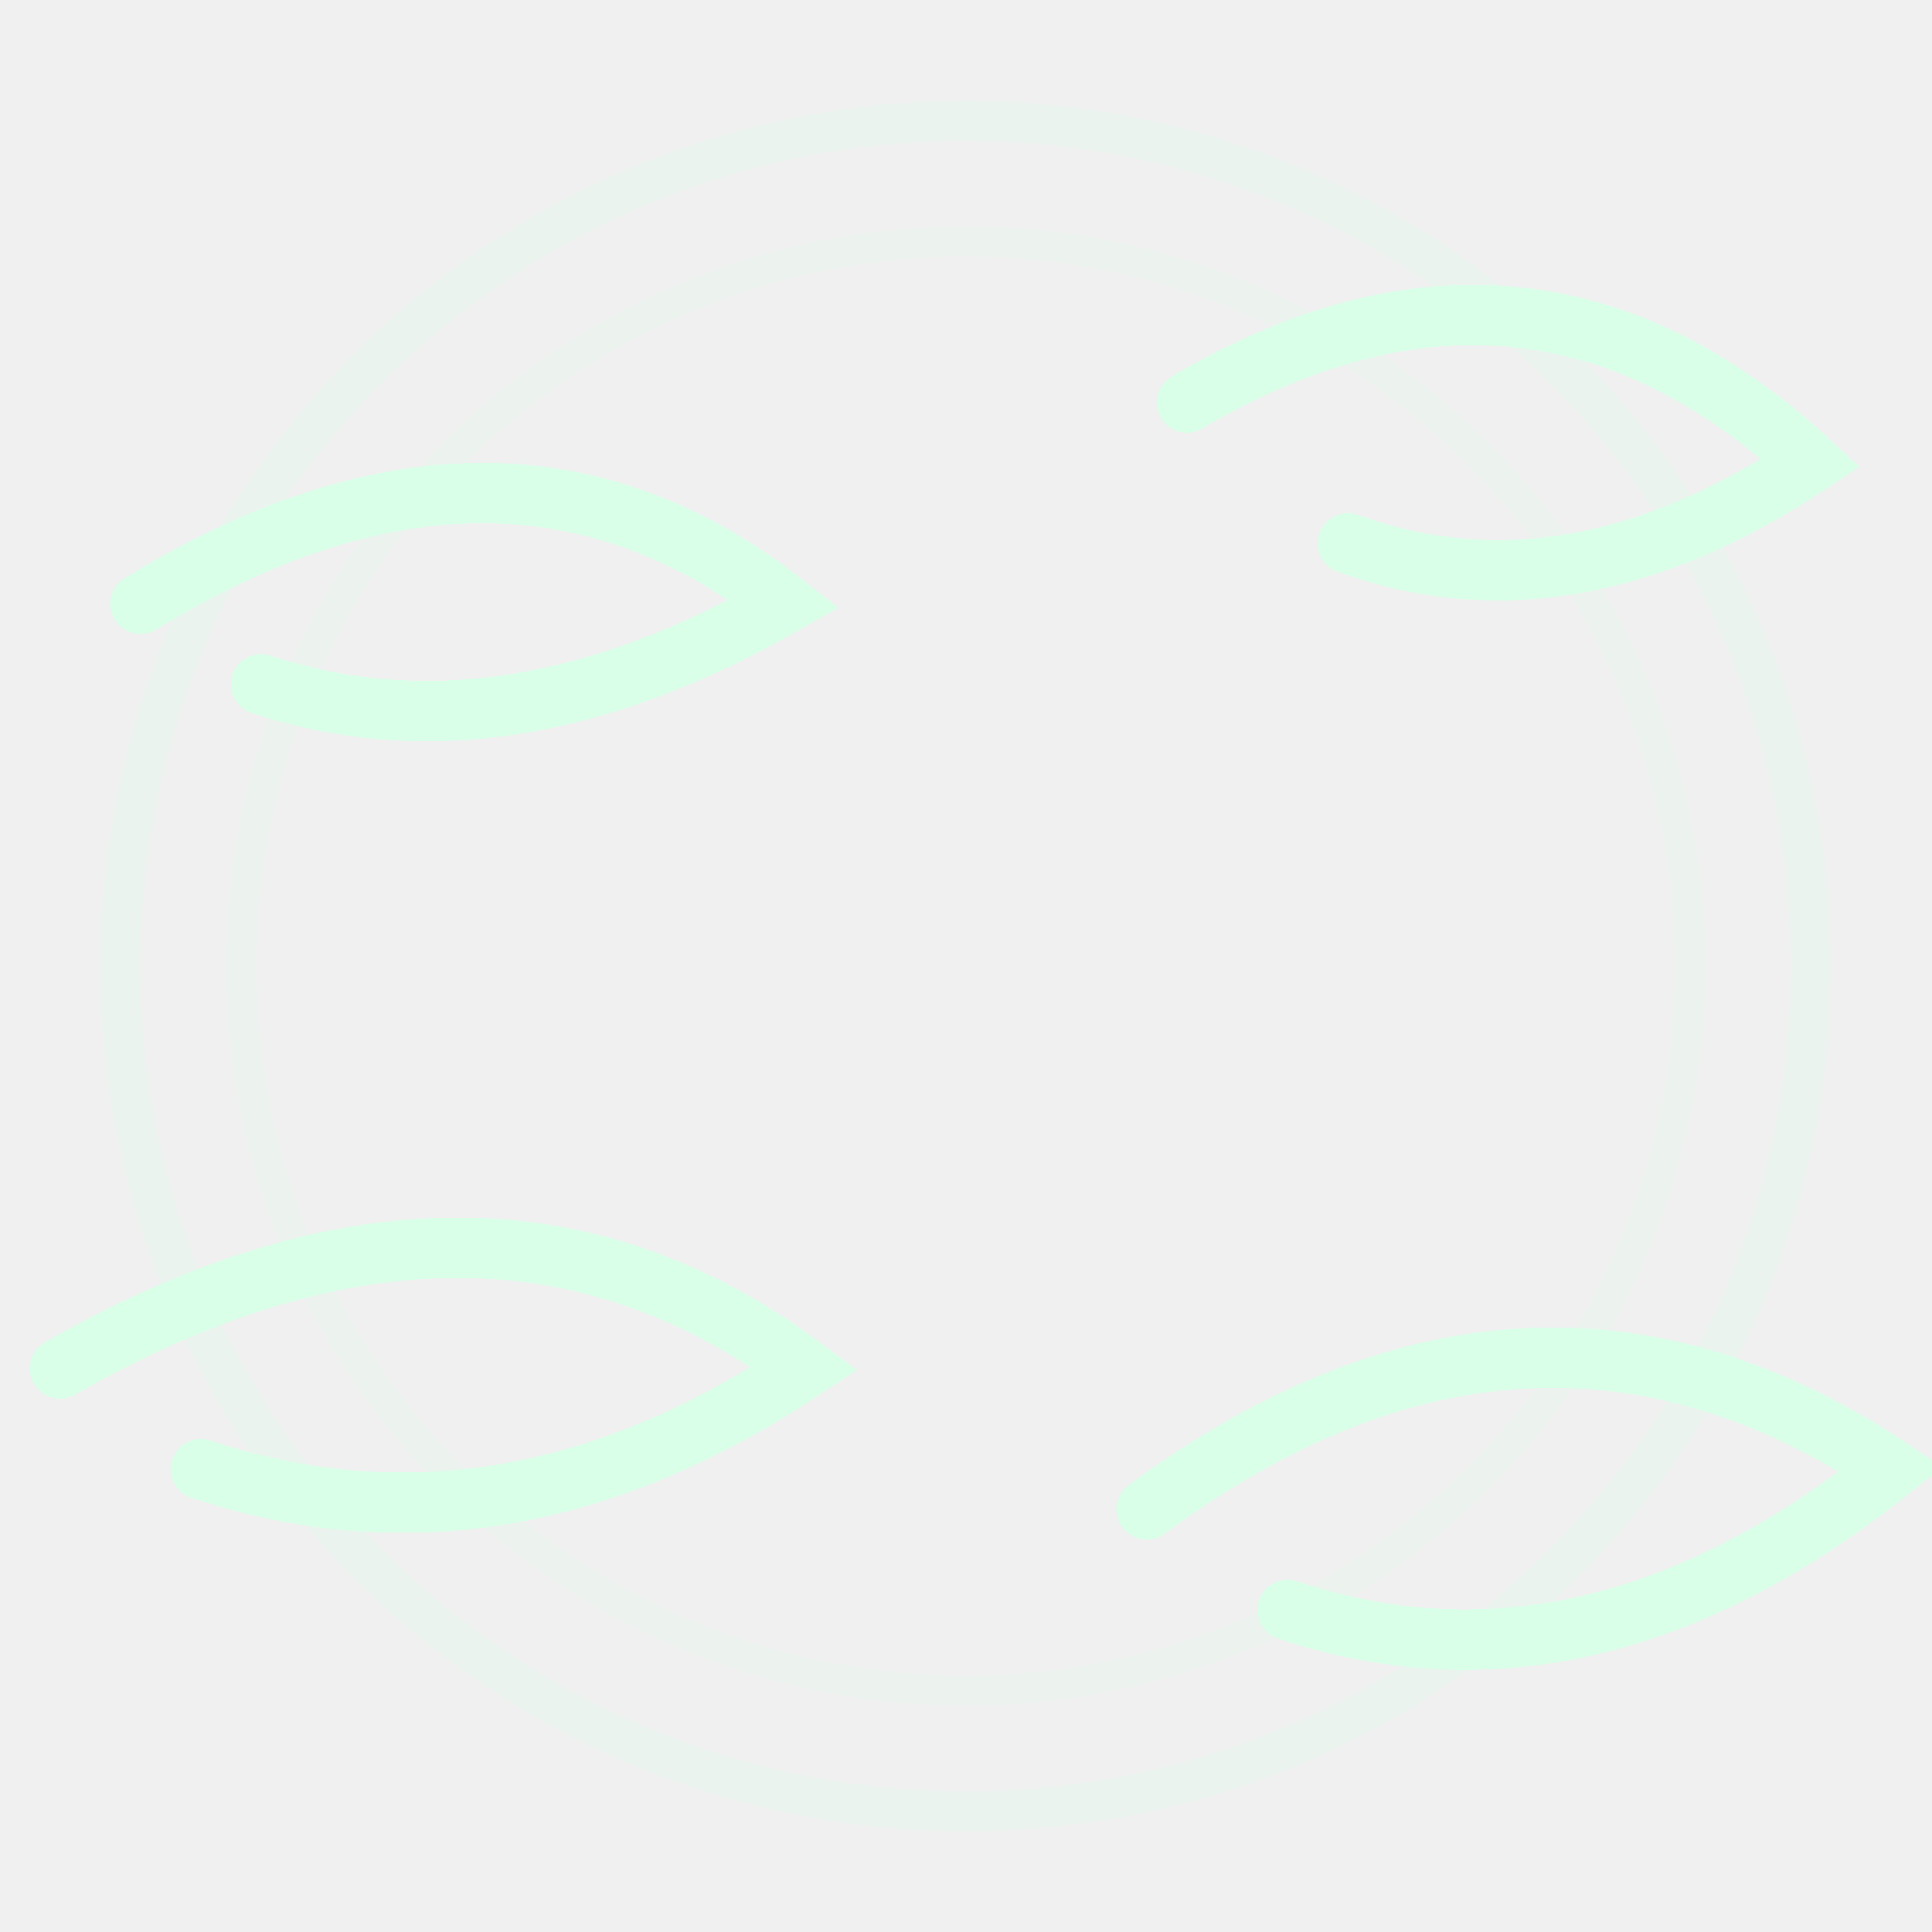
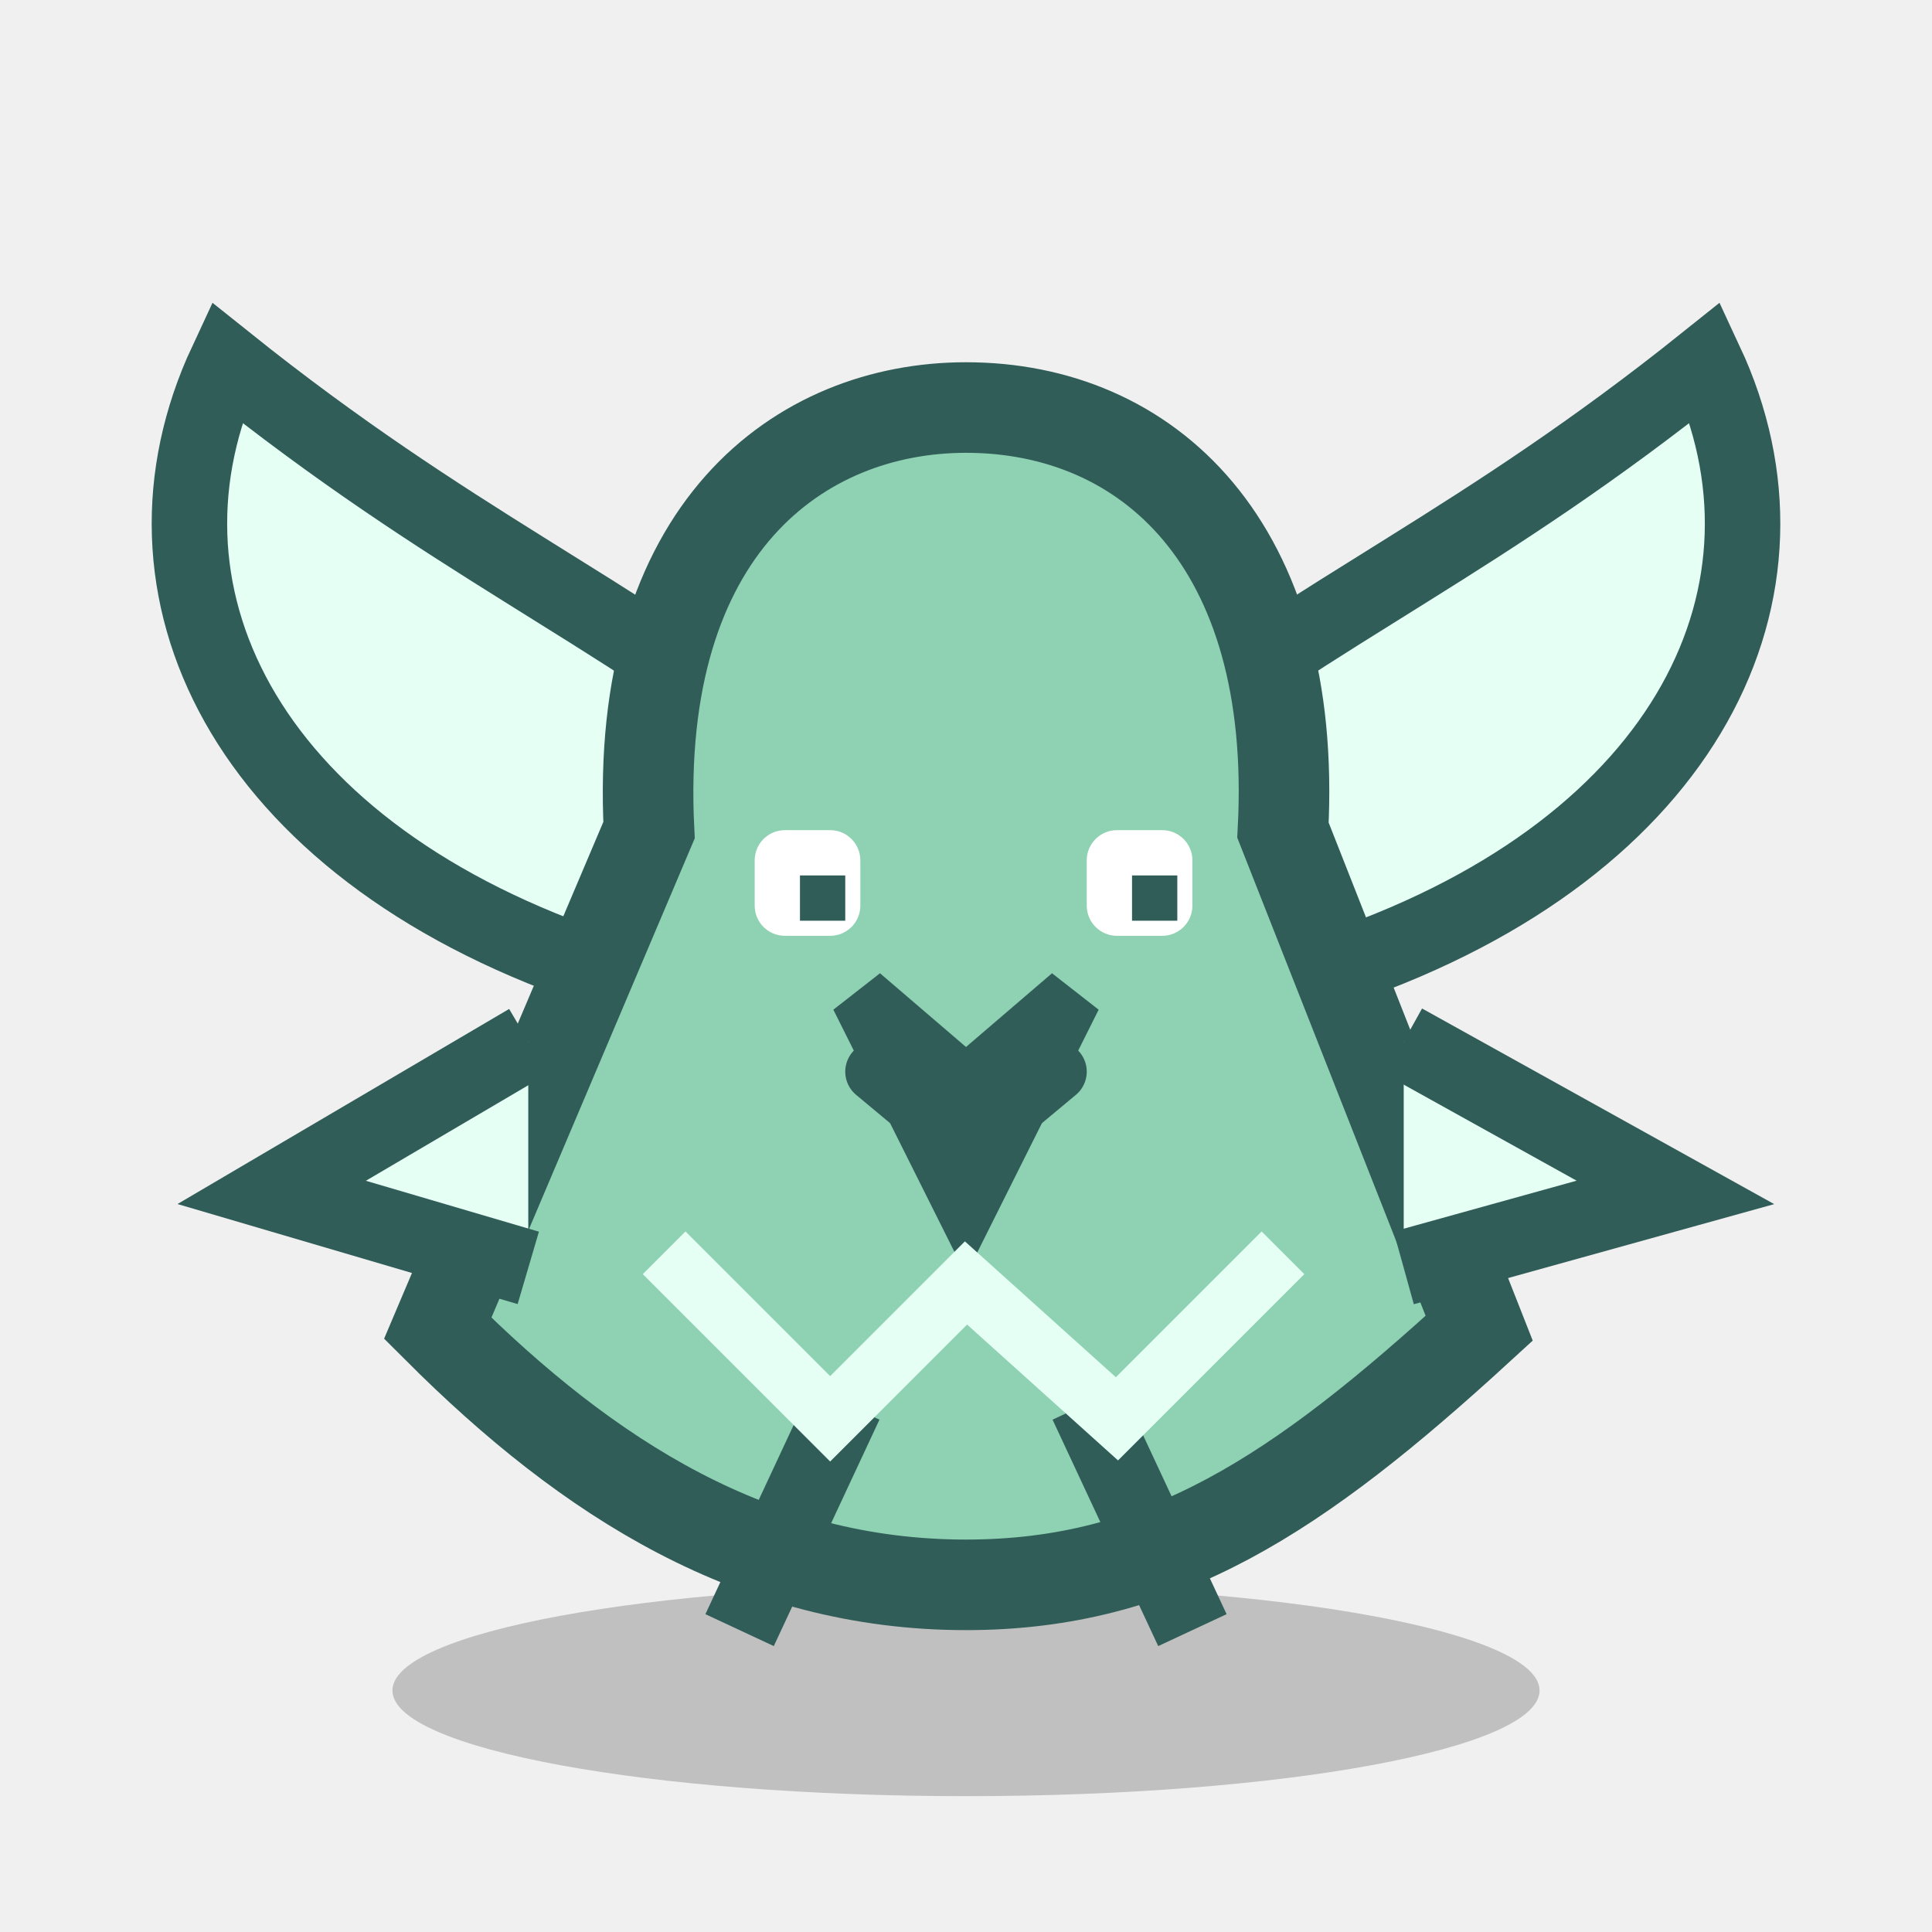
- <svg xmlns="http://www.w3.org/2000/svg" viewBox="0 0 96 96" shape-rendering="crispEdges">
-   <g style="color:#d9ffe8">
-     <g fill="none" stroke="#d9ffe8" stroke-width="3" stroke-linecap="round" opacity="1">
-       <path d="M7 30 Q25 19 39 30 Q25 38 13 34" />
-       <path d="M59 20 Q76 10 90 23 Q78 31 67 27" />
-       <path d="M3 68 Q24 56 40 68 Q25 78 10 73" />
-       <path d="M57 75 Q76 61 94 73 Q79 85 64 80" />
-     </g>
-   </g>
-   <circle cx="48" cy="48" r="42" fill="none" stroke="#d9ffe8" stroke-width="2" opacity=".22" />
-   <circle cx="48" cy="48" r="36" fill="none" stroke="#d9ffe8" stroke-width="1.5" opacity=".16" />
+ <svg xmlns="http://www.w3.org/2000/svg" viewBox="0 0 128 128">
+   <ellipse cx="64" cy="112" rx="38" ry="7" fill="#000" opacity=".2" />
+   <path d="M39 64C16 56 8 39 15 24c15 12 25 16 38 26M89 64c23-8 31-25 24-40-15 12-25 16-38 26" fill="#e6fff5" stroke="#315d59" stroke-width="5" />
+   <path d="M43 55C42 35 53 27 64 27c12 0 22 9 21 28l13 33c-12 11-21 17-34 17-14 0-25-7-35-17Z" fill="#8fd1b3" stroke="#315d59" stroke-width="6" />
+   <path d="M35 69 18 79l17 5M93 69l18 10-18 5" fill="#e6fff5" stroke="#315d59" stroke-width="5" />
+   <path d="M57 66 64 72l7-6-7 14Z" fill="#e6fff5" stroke="#315d59" stroke-width="4" />
+   <rect x="50" y="55" width="7" height="7" rx="2" fill="#fff" />
+   <rect x="72" y="55" width="7" height="7" rx="2" fill="#fff" />
+   <rect x="53" y="58" width="3" height="3" fill="#315d59" />
+   <rect x="75" y="58" width="3" height="3" fill="#315d59" />
+   <path d="M56 93l-7 15M72 93l7 15" stroke="#315d59" stroke-width="5" />
+   <path d="M58 71l6 5 6-5" fill="none" stroke="#315d59" stroke-width="4" stroke-linecap="round" />
+   <path d="M44 83 55 94l9-9 10 9 11-11" fill="none" stroke="#e6fff5" stroke-width="4" />
</svg>
